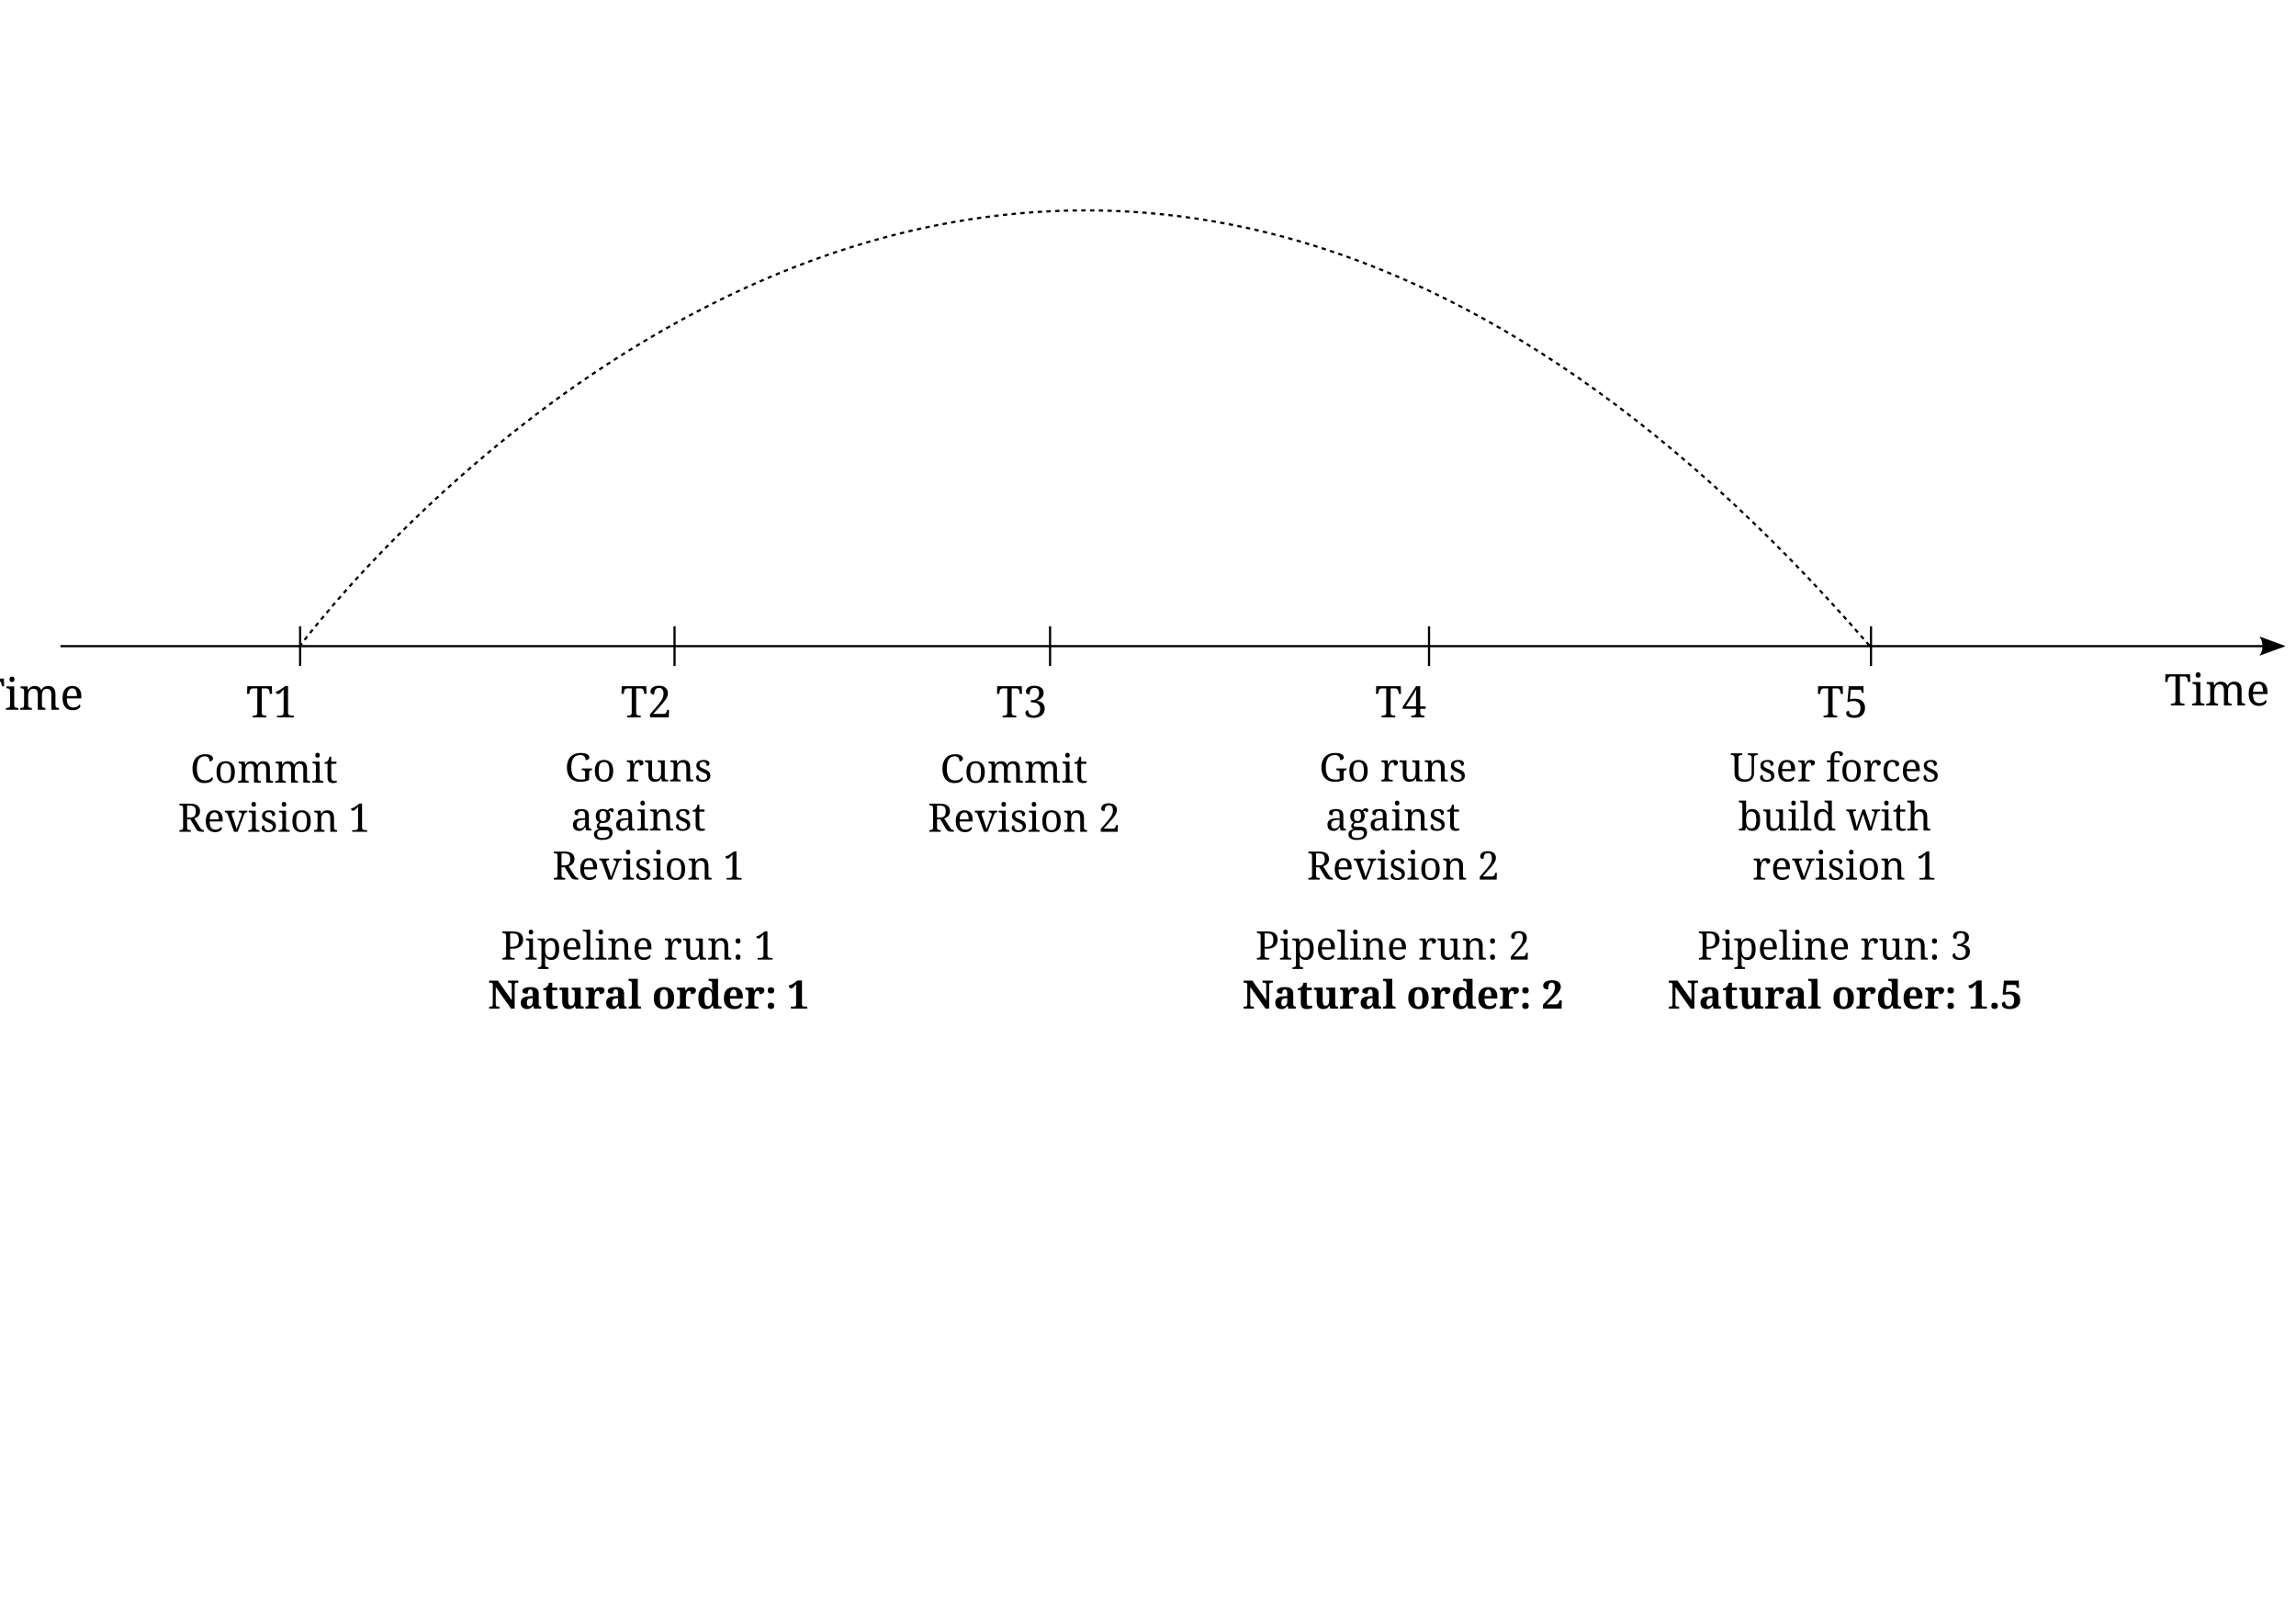
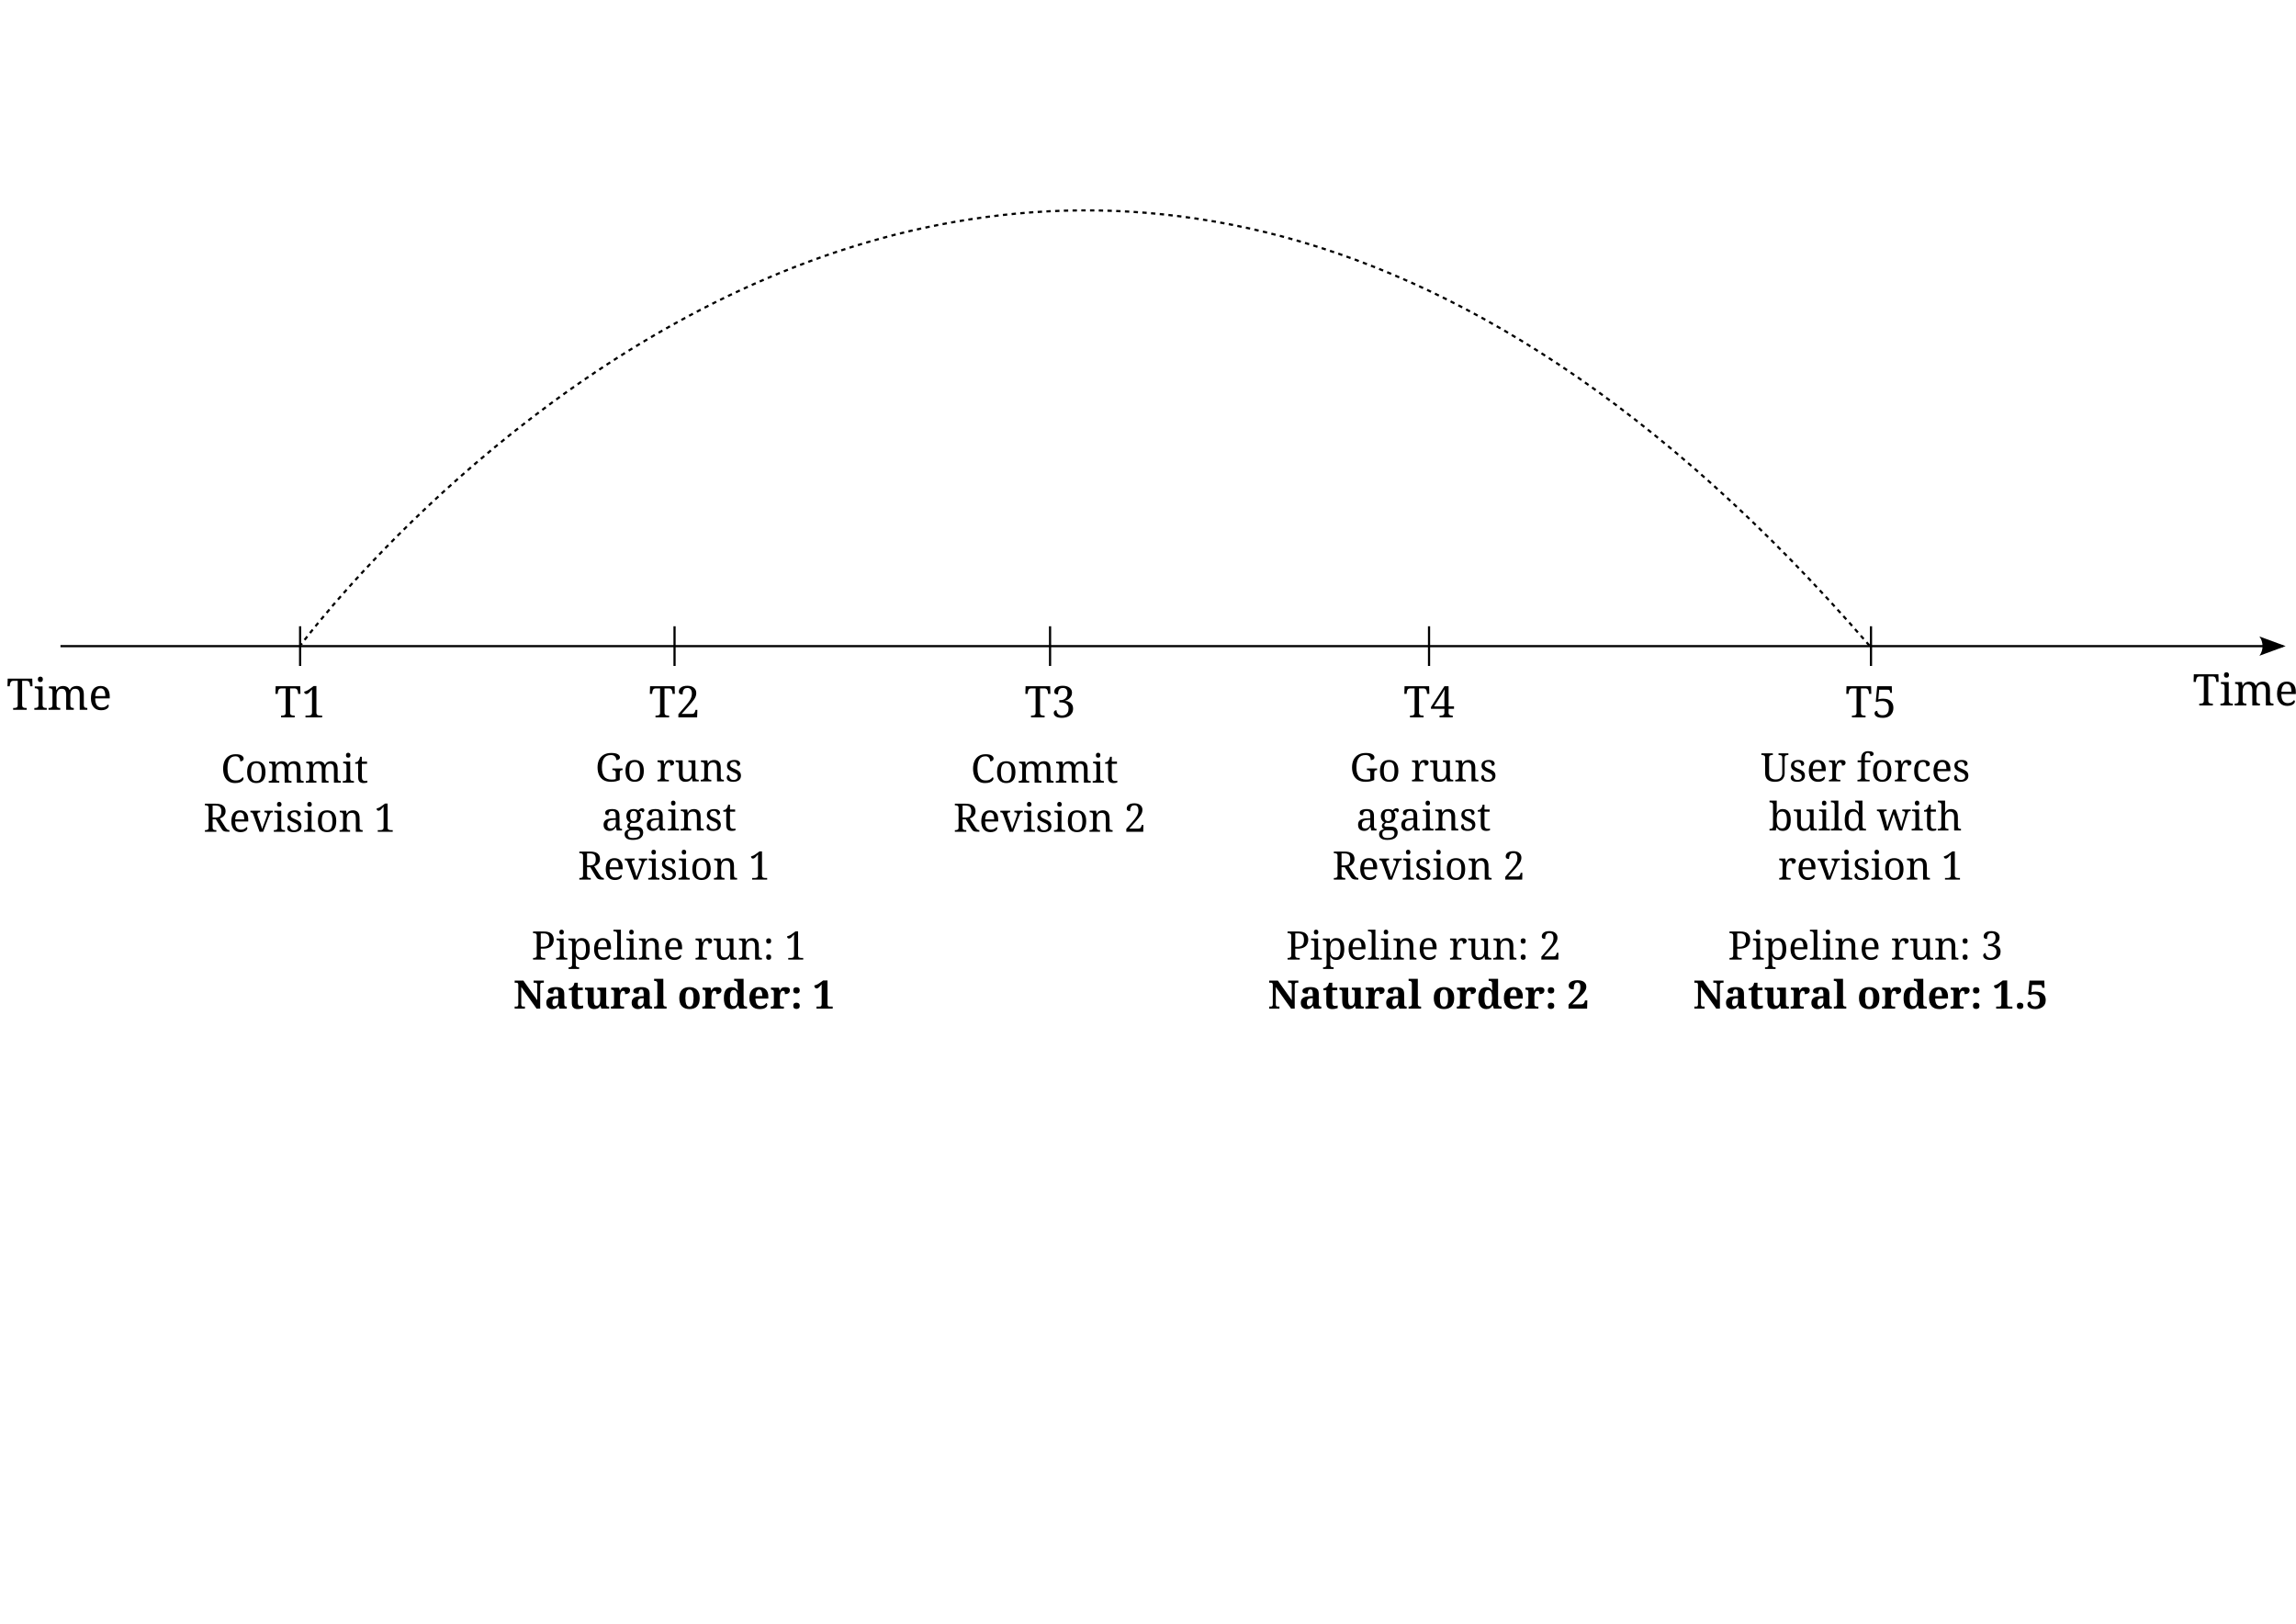
- <svg xmlns="http://www.w3.org/2000/svg" width="1052.362" height="744.094" id="svg2" version="1.1">
-   <defs id="defs4">
-     <marker orient="auto" refY="0.0" refX="0.0" id="Arrow2Lend" style="overflow:visible;">
-       <path id="path3787" style="font-size:12.0;fill-rule:evenodd;stroke-width:0.625;stroke-linejoin:round;" d="M 8.719,4.034 L -2.207,0.016 L 8.719,-4.002 C 6.973,-1.63 6.983,1.616 8.719,4.034 z " transform="scale(1.1) rotate(180) translate(1,0)" />
+ <svg xmlns="http://www.w3.org/2000/svg" width="1052.362" height="744.094">
+   <defs>
+     <marker orient="auto" id="a" overflow="visible">
+       <path d="M-10.69-4.437L1.328-.017l-12.018 4.42c1.92-2.61 1.91-6.18 0-8.84z" font-size="12" fill-rule="evenodd" stroke-width=".625" stroke-linejoin="round" />
    </marker>
  </defs>
-   <g id="layer1" transform="translate(0,-308.2677)">
-     <path style="fill:none;stroke:#000000;stroke-width:1px;stroke-linecap:butt;stroke-linejoin:miter;stroke-opacity:1;marker-end:url(#Arrow2Lend)" d="m 27.714,604.377 1018.571,0" id="path2985" />
-     <text xml:space="preserve" style="font-size:20px;font-style:normal;font-variant:normal;font-weight:normal;font-stretch:normal;text-align:center;line-height:125%;letter-spacing:0px;word-spacing:0px;text-anchor:middle;fill:#000000;fill-opacity:1;stroke:none;font-family:Georgia;-inkscape-font-specification:Georgia" x="27.152" y="633.552" id="text3755">
-       <tspan id="tspan3757" x="27.152" y="633.552">Time</tspan>
-     </text>
-     <text id="text3759" y="631.552" x="1029.152" style="font-size:20px;font-style:normal;font-variant:normal;font-weight:normal;font-stretch:normal;text-align:center;line-height:125%;letter-spacing:0px;word-spacing:0px;text-anchor:middle;fill:#000000;fill-opacity:1;stroke:none;font-family:Georgia;-inkscape-font-specification:Georgia" xml:space="preserve">
-       <tspan y="631.552" x="1029.152" id="tspan3761">Time</tspan>
-     </text>
-     <text xml:space="preserve" style="font-size:18px;font-style:normal;font-variant:normal;font-weight:normal;font-stretch:normal;text-align:center;line-height:125%;letter-spacing:0px;word-spacing:0px;text-anchor:middle;fill:#000000;fill-opacity:1;stroke:none;font-family:Georgia;-inkscape-font-specification:Georgia" x="90.571" y="666.648" id="text4230">
-       <tspan id="tspan4232" x="90.571" y="666.648" />
-     </text>
-     <path style="fill:none;stroke:#000000;stroke-width:1px;stroke-linecap:butt;stroke-linejoin:miter;stroke-opacity:1" d="m 137.561,595.268 0,18.183" id="path4209" />
-     <text xml:space="preserve" style="font-size:20px;font-style:normal;font-variant:normal;font-weight:normal;font-stretch:normal;text-align:center;line-height:125%;letter-spacing:0px;word-spacing:0px;text-anchor:middle;fill:#000000;fill-opacity:1;stroke:none;font-family:Georgia;-inkscape-font-specification:Georgia" x="137.561" y="637.027" id="text4213">
-       <tspan id="tspan4215" x="137.561" y="637.027" dy="0 6.566">T1</tspan>
-     </text>
-     <text xml:space="preserve" style="font-size:18px;font-style:normal;font-variant:normal;font-weight:normal;font-stretch:normal;text-align:center;line-height:125%;letter-spacing:0px;word-spacing:0px;text-anchor:middle;fill:#000000;fill-opacity:1;stroke:none;font-family:Georgia;-inkscape-font-specification:Georgia" x="137.357" y="666.934" id="text4236">
-       <tspan id="tspan4238" x="137.357" y="666.934">Commit</tspan>
-       <tspan x="137.357" y="689.434" id="tspan4240">Revision 1</tspan>
-     </text>
-     <path id="path4224" d="m 309.172,595.268 0,18.183" style="fill:none;stroke:#000000;stroke-width:1px;stroke-linecap:butt;stroke-linejoin:miter;stroke-opacity:1" />
-     <text id="text4226" y="637.027" x="309.172" style="font-size:20px;font-style:normal;font-variant:normal;font-weight:normal;font-stretch:normal;text-align:center;line-height:125%;letter-spacing:0px;word-spacing:0px;text-anchor:middle;fill:#000000;fill-opacity:1;stroke:none;font-family:Georgia;-inkscape-font-specification:Georgia" xml:space="preserve">
-       <tspan dy="0 7.576" y="637.027" x="309.172" id="tspan4228">T2</tspan>
-     </text>
-     <text xml:space="preserve" style="font-size:18px;font-style:normal;font-variant:normal;font-weight:normal;font-stretch:normal;text-align:center;line-height:125%;letter-spacing:0px;word-spacing:0px;text-anchor:middle;fill:#000000;fill-opacity:1;stroke:none;font-family:Georgia;-inkscape-font-specification:Georgia" x="308.968" y="666.362" id="text4244">
-       <tspan id="tspan4246" x="308.968" y="666.362">Go runs</tspan>
-       <tspan x="308.968" y="688.862" id="tspan4248">against</tspan>
-       <tspan x="308.968" y="711.362" id="tspan4250">Revision 1</tspan>
-     </text>
-     <text xml:space="preserve" style="font-size:18px;font-style:normal;font-variant:normal;font-weight:normal;font-stretch:normal;text-align:center;line-height:125%;letter-spacing:0px;word-spacing:0px;text-anchor:middle;fill:#000000;fill-opacity:1;stroke:none;font-family:Georgia;-inkscape-font-specification:Georgia" x="308.968" y="748.005" id="text4252">
-       <tspan id="tspan4254" x="308.968" y="748.005">Pipeline run: 1</tspan>
-       <tspan style="font-weight:bold" x="308.968" y="770.505" id="tspan4256">Natural order: 1</tspan>
-     </text>
-     <path id="path4310" d="m 481.292,595.268 0,18.183" style="fill:none;stroke:#000000;stroke-width:1px;stroke-linecap:butt;stroke-linejoin:miter;stroke-opacity:1" />
-     <text id="text4312" y="637.027" x="481.292" style="font-size:20px;font-style:normal;font-variant:normal;font-weight:normal;font-stretch:normal;text-align:center;line-height:125%;letter-spacing:0px;word-spacing:0px;text-anchor:middle;fill:#000000;fill-opacity:1;stroke:none;font-family:Georgia;-inkscape-font-specification:Georgia" xml:space="preserve">
-       <tspan dy="0 7.576" y="637.027" x="481.292" id="tspan4314">T3</tspan>
-     </text>
-     <text id="text4316" y="666.934" x="481.089" style="font-size:18px;font-style:normal;font-variant:normal;font-weight:normal;font-stretch:normal;text-align:center;line-height:125%;letter-spacing:0px;word-spacing:0px;text-anchor:middle;fill:#000000;fill-opacity:1;stroke:none;font-family:Georgia;-inkscape-font-specification:Georgia" xml:space="preserve">
-       <tspan y="666.934" x="481.089" id="tspan4318">Commit</tspan>
-       <tspan id="tspan4320" y="689.434" x="481.089">Revision 2</tspan>
-     </text>
-     <path style="fill:none;stroke:#000000;stroke-width:1px;stroke-linecap:butt;stroke-linejoin:miter;stroke-opacity:1" d="m 654.995,595.268 0,18.183" id="path4326" />
-     <text xml:space="preserve" style="font-size:20px;font-style:normal;font-variant:normal;font-weight:normal;font-stretch:normal;text-align:center;line-height:125%;letter-spacing:0px;word-spacing:0px;text-anchor:middle;fill:#000000;fill-opacity:1;stroke:none;font-family:Georgia;-inkscape-font-specification:Georgia" x="654.995" y="637.027" id="text4328">
-       <tspan id="tspan4330" x="654.995" y="637.027" dy="0 8.081">T4</tspan>
-     </text>
-     <text id="text4332" y="666.362" x="654.791" style="font-size:18px;font-style:normal;font-variant:normal;font-weight:normal;font-stretch:normal;text-align:center;line-height:125%;letter-spacing:0px;word-spacing:0px;text-anchor:middle;fill:#000000;fill-opacity:1;stroke:none;font-family:Georgia;-inkscape-font-specification:Georgia" xml:space="preserve">
-       <tspan y="666.362" x="654.791" id="tspan4334">Go runs</tspan>
-       <tspan id="tspan4336" y="688.862" x="654.791">against</tspan>
-       <tspan id="tspan4338" y="711.362" x="654.791">Revision 2</tspan>
-     </text>
-     <text id="text4340" y="748.005" x="654.791" style="font-size:18px;font-style:normal;font-variant:normal;font-weight:normal;font-stretch:normal;text-align:center;line-height:125%;letter-spacing:0px;word-spacing:0px;text-anchor:middle;fill:#000000;fill-opacity:1;stroke:none;font-family:Georgia;-inkscape-font-specification:Georgia" xml:space="preserve">
-       <tspan y="748.005" x="654.791" id="tspan4342">Pipeline run: 2</tspan>
-       <tspan style="font-weight:bold" id="tspan4344" y="770.505" x="654.791">Natural order: 2</tspan>
-     </text>
-     <path id="path4350" d="m 857.561,595.268 0,18.183" style="fill:none;stroke:#000000;stroke-width:1px;stroke-linecap:butt;stroke-linejoin:miter;stroke-opacity:1" />
-     <text id="text4352" y="637.027" x="857.561" style="font-size:20px;font-style:normal;font-variant:normal;font-weight:normal;font-stretch:normal;text-align:center;line-height:125%;letter-spacing:0px;word-spacing:0px;text-anchor:middle;fill:#000000;fill-opacity:1;stroke:none;font-family:Georgia;-inkscape-font-specification:Georgia" xml:space="preserve">
-       <tspan dy="0 8.586" y="637.027" x="857.561" id="tspan4354">T5</tspan>
-     </text>
-     <text xml:space="preserve" style="font-size:18px;font-style:normal;font-variant:normal;font-weight:normal;font-stretch:normal;text-align:center;line-height:125%;letter-spacing:0px;word-spacing:0px;text-anchor:middle;fill:#000000;fill-opacity:1;stroke:none;font-family:Georgia;-inkscape-font-specification:Georgia" x="857.357" y="666.362" id="text4356">
-       <tspan x="857.357" y="666.362" id="tspan4362">User forces</tspan>
-       <tspan id="tspan4375" x="857.357" y="688.862">build with</tspan>
-       <tspan id="tspan4377" x="857.357" y="711.362">revision 1</tspan>
-     </text>
-     <text xml:space="preserve" style="font-size:18px;font-style:normal;font-variant:normal;font-weight:normal;font-stretch:normal;text-align:center;line-height:125%;letter-spacing:0px;word-spacing:0px;text-anchor:middle;fill:#000000;fill-opacity:1;stroke:none;font-family:Georgia;-inkscape-font-specification:Georgia" x="857.357" y="748.005" id="text4364">
-       <tspan id="tspan4366" x="857.357" y="748.005">Pipeline run: 3</tspan>
-       <tspan style="font-weight:bold" x="857.357" y="770.505" id="tspan4368">Natural order: 1.5</tspan>
-     </text>
-     <path style="fill:none;stroke:#000000;stroke-width:1;stroke-linecap:butt;stroke-linejoin:miter;stroke-miterlimit:4;stroke-opacity:1;stroke-dasharray:2, 2;stroke-dashoffset:0;marker-end:none" d="M 856.831,604.089 C 468.603,155.654 137.98,603.658 137.98,603.658" id="path4567" />
-   </g>
+   <path d="M27.714 604.377h1018.572" fill="none" stroke="#000" marker-end="url(#a)" transform="translate(0 -308.268)" />
+   <text style="text-align:center;line-height:125%;-inkscape-font-specification:Georgia" x="27.152" y="633.552" font-size="20" letter-spacing="0" word-spacing="0" text-anchor="middle" font-family="Georgia" transform="translate(0 -308.268)">
+     <tspan x="27.152" y="633.552">Time</tspan>
+   </text>
+   <text y="631.552" x="1029.152" style="text-align:center;line-height:125%;-inkscape-font-specification:Georgia" font-size="20" letter-spacing="0" word-spacing="0" text-anchor="middle" font-family="Georgia" transform="translate(0 -308.268)">
+     <tspan y="631.552" x="1029.152">Time</tspan>
+   </text>
+   <text style="text-align:center;line-height:125%;-inkscape-font-specification:Georgia" x="90.571" y="666.648" font-size="18" letter-spacing="0" word-spacing="0" text-anchor="middle" font-family="Georgia" transform="translate(0 -308.268)" />
+   <path d="M137.56 287v18.183" fill="none" stroke="#000" />
+   <text style="text-align:center;line-height:125%;-inkscape-font-specification:Georgia" x="137.561" y="637.027" font-size="20" letter-spacing="0" word-spacing="0" text-anchor="middle" font-family="Georgia" transform="translate(0 -308.268)">
+     <tspan x="137.561" y="637.027" dy="0 6.566">T1</tspan>
+   </text>
+   <text style="text-align:center;line-height:125%;-inkscape-font-specification:Georgia" x="137.357" y="666.934" font-size="18" letter-spacing="0" word-spacing="0" text-anchor="middle" font-family="Georgia" transform="translate(0 -308.268)">
+     <tspan x="137.357" y="666.934">Commit</tspan>
+     <tspan x="137.357" y="689.434">Revision 1</tspan>
+   </text>
+   <path d="M309.172 287v18.183" fill="none" stroke="#000" />
+   <text y="637.027" x="309.172" style="text-align:center;line-height:125%;-inkscape-font-specification:Georgia" font-size="20" letter-spacing="0" word-spacing="0" text-anchor="middle" font-family="Georgia" transform="translate(0 -308.268)">
+     <tspan dy="0 7.576" y="637.027" x="309.172">T2</tspan>
+   </text>
+   <text style="text-align:center;line-height:125%;-inkscape-font-specification:Georgia" x="308.968" y="666.362" font-size="18" letter-spacing="0" word-spacing="0" text-anchor="middle" font-family="Georgia" transform="translate(0 -308.268)">
+     <tspan x="308.968" y="666.362">Go runs</tspan>
+     <tspan x="308.968" y="688.862">against</tspan>
+     <tspan x="308.968" y="711.362">Revision 1</tspan>
+   </text>
+   <text style="text-align:center;line-height:125%;-inkscape-font-specification:Georgia" x="308.968" y="748.005" font-size="18" letter-spacing="0" word-spacing="0" text-anchor="middle" font-family="Georgia" transform="translate(0 -308.268)">
+     <tspan x="308.968" y="748.005">Pipeline run: 1</tspan>
+     <tspan x="308.968" y="770.505" font-weight="bold">Natural order: 1</tspan>
+   </text>
+   <path d="M481.292 287v18.183" fill="none" stroke="#000" />
+   <text y="637.027" x="481.292" style="text-align:center;line-height:125%;-inkscape-font-specification:Georgia" font-size="20" letter-spacing="0" word-spacing="0" text-anchor="middle" font-family="Georgia" transform="translate(0 -308.268)">
+     <tspan dy="0 7.576" y="637.027" x="481.292">T3</tspan>
+   </text>
+   <text y="666.934" x="481.089" style="text-align:center;line-height:125%;-inkscape-font-specification:Georgia" font-size="18" letter-spacing="0" word-spacing="0" text-anchor="middle" font-family="Georgia" transform="translate(0 -308.268)">
+     <tspan y="666.934" x="481.089">Commit</tspan>
+     <tspan y="689.434" x="481.089">Revision 2</tspan>
+   </text>
+   <path d="M654.995 287v18.183" fill="none" stroke="#000" />
+   <text style="text-align:center;line-height:125%;-inkscape-font-specification:Georgia" x="654.995" y="637.027" font-size="20" letter-spacing="0" word-spacing="0" text-anchor="middle" font-family="Georgia" transform="translate(0 -308.268)">
+     <tspan x="654.995" y="637.027" dy="0 8.081">T4</tspan>
+   </text>
+   <text y="666.362" x="654.791" style="text-align:center;line-height:125%;-inkscape-font-specification:Georgia" font-size="18" letter-spacing="0" word-spacing="0" text-anchor="middle" font-family="Georgia" transform="translate(0 -308.268)">
+     <tspan y="666.362" x="654.791">Go runs</tspan>
+     <tspan y="688.862" x="654.791">against</tspan>
+     <tspan y="711.362" x="654.791">Revision 2</tspan>
+   </text>
+   <text y="748.005" x="654.791" style="text-align:center;line-height:125%;-inkscape-font-specification:Georgia" font-size="18" letter-spacing="0" word-spacing="0" text-anchor="middle" font-family="Georgia" transform="translate(0 -308.268)">
+     <tspan y="748.005" x="654.791">Pipeline run: 2</tspan>
+     <tspan y="770.505" x="654.791" font-weight="bold">Natural order: 2</tspan>
+   </text>
+   <path d="M857.56 287v18.183" fill="none" stroke="#000" />
+   <text y="637.027" x="857.561" style="text-align:center;line-height:125%;-inkscape-font-specification:Georgia" font-size="20" letter-spacing="0" word-spacing="0" text-anchor="middle" font-family="Georgia" transform="translate(0 -308.268)">
+     <tspan dy="0 8.586" y="637.027" x="857.561">T5</tspan>
+   </text>
+   <text style="text-align:center;line-height:125%;-inkscape-font-specification:Georgia" x="857.357" y="666.362" font-size="18" letter-spacing="0" word-spacing="0" text-anchor="middle" font-family="Georgia" transform="translate(0 -308.268)">
+     <tspan x="857.357" y="666.362">User forces</tspan>
+     <tspan x="857.357" y="688.862">build with</tspan>
+     <tspan x="857.357" y="711.362">revision 1</tspan>
+   </text>
+   <text style="text-align:center;line-height:125%;-inkscape-font-specification:Georgia" x="857.357" y="748.005" font-size="18" letter-spacing="0" word-spacing="0" text-anchor="middle" font-family="Georgia" transform="translate(0 -308.268)">
+     <tspan x="857.357" y="748.005">Pipeline run: 3</tspan>
+     <tspan x="857.357" y="770.505" font-weight="bold">Natural order: 1.5</tspan>
+   </text>
+   <path d="M856.83 295.82c-388.227-448.434-718.85-.43-718.85-.43" fill="none" stroke="#000" stroke-dasharray="2, 2" />
</svg>
